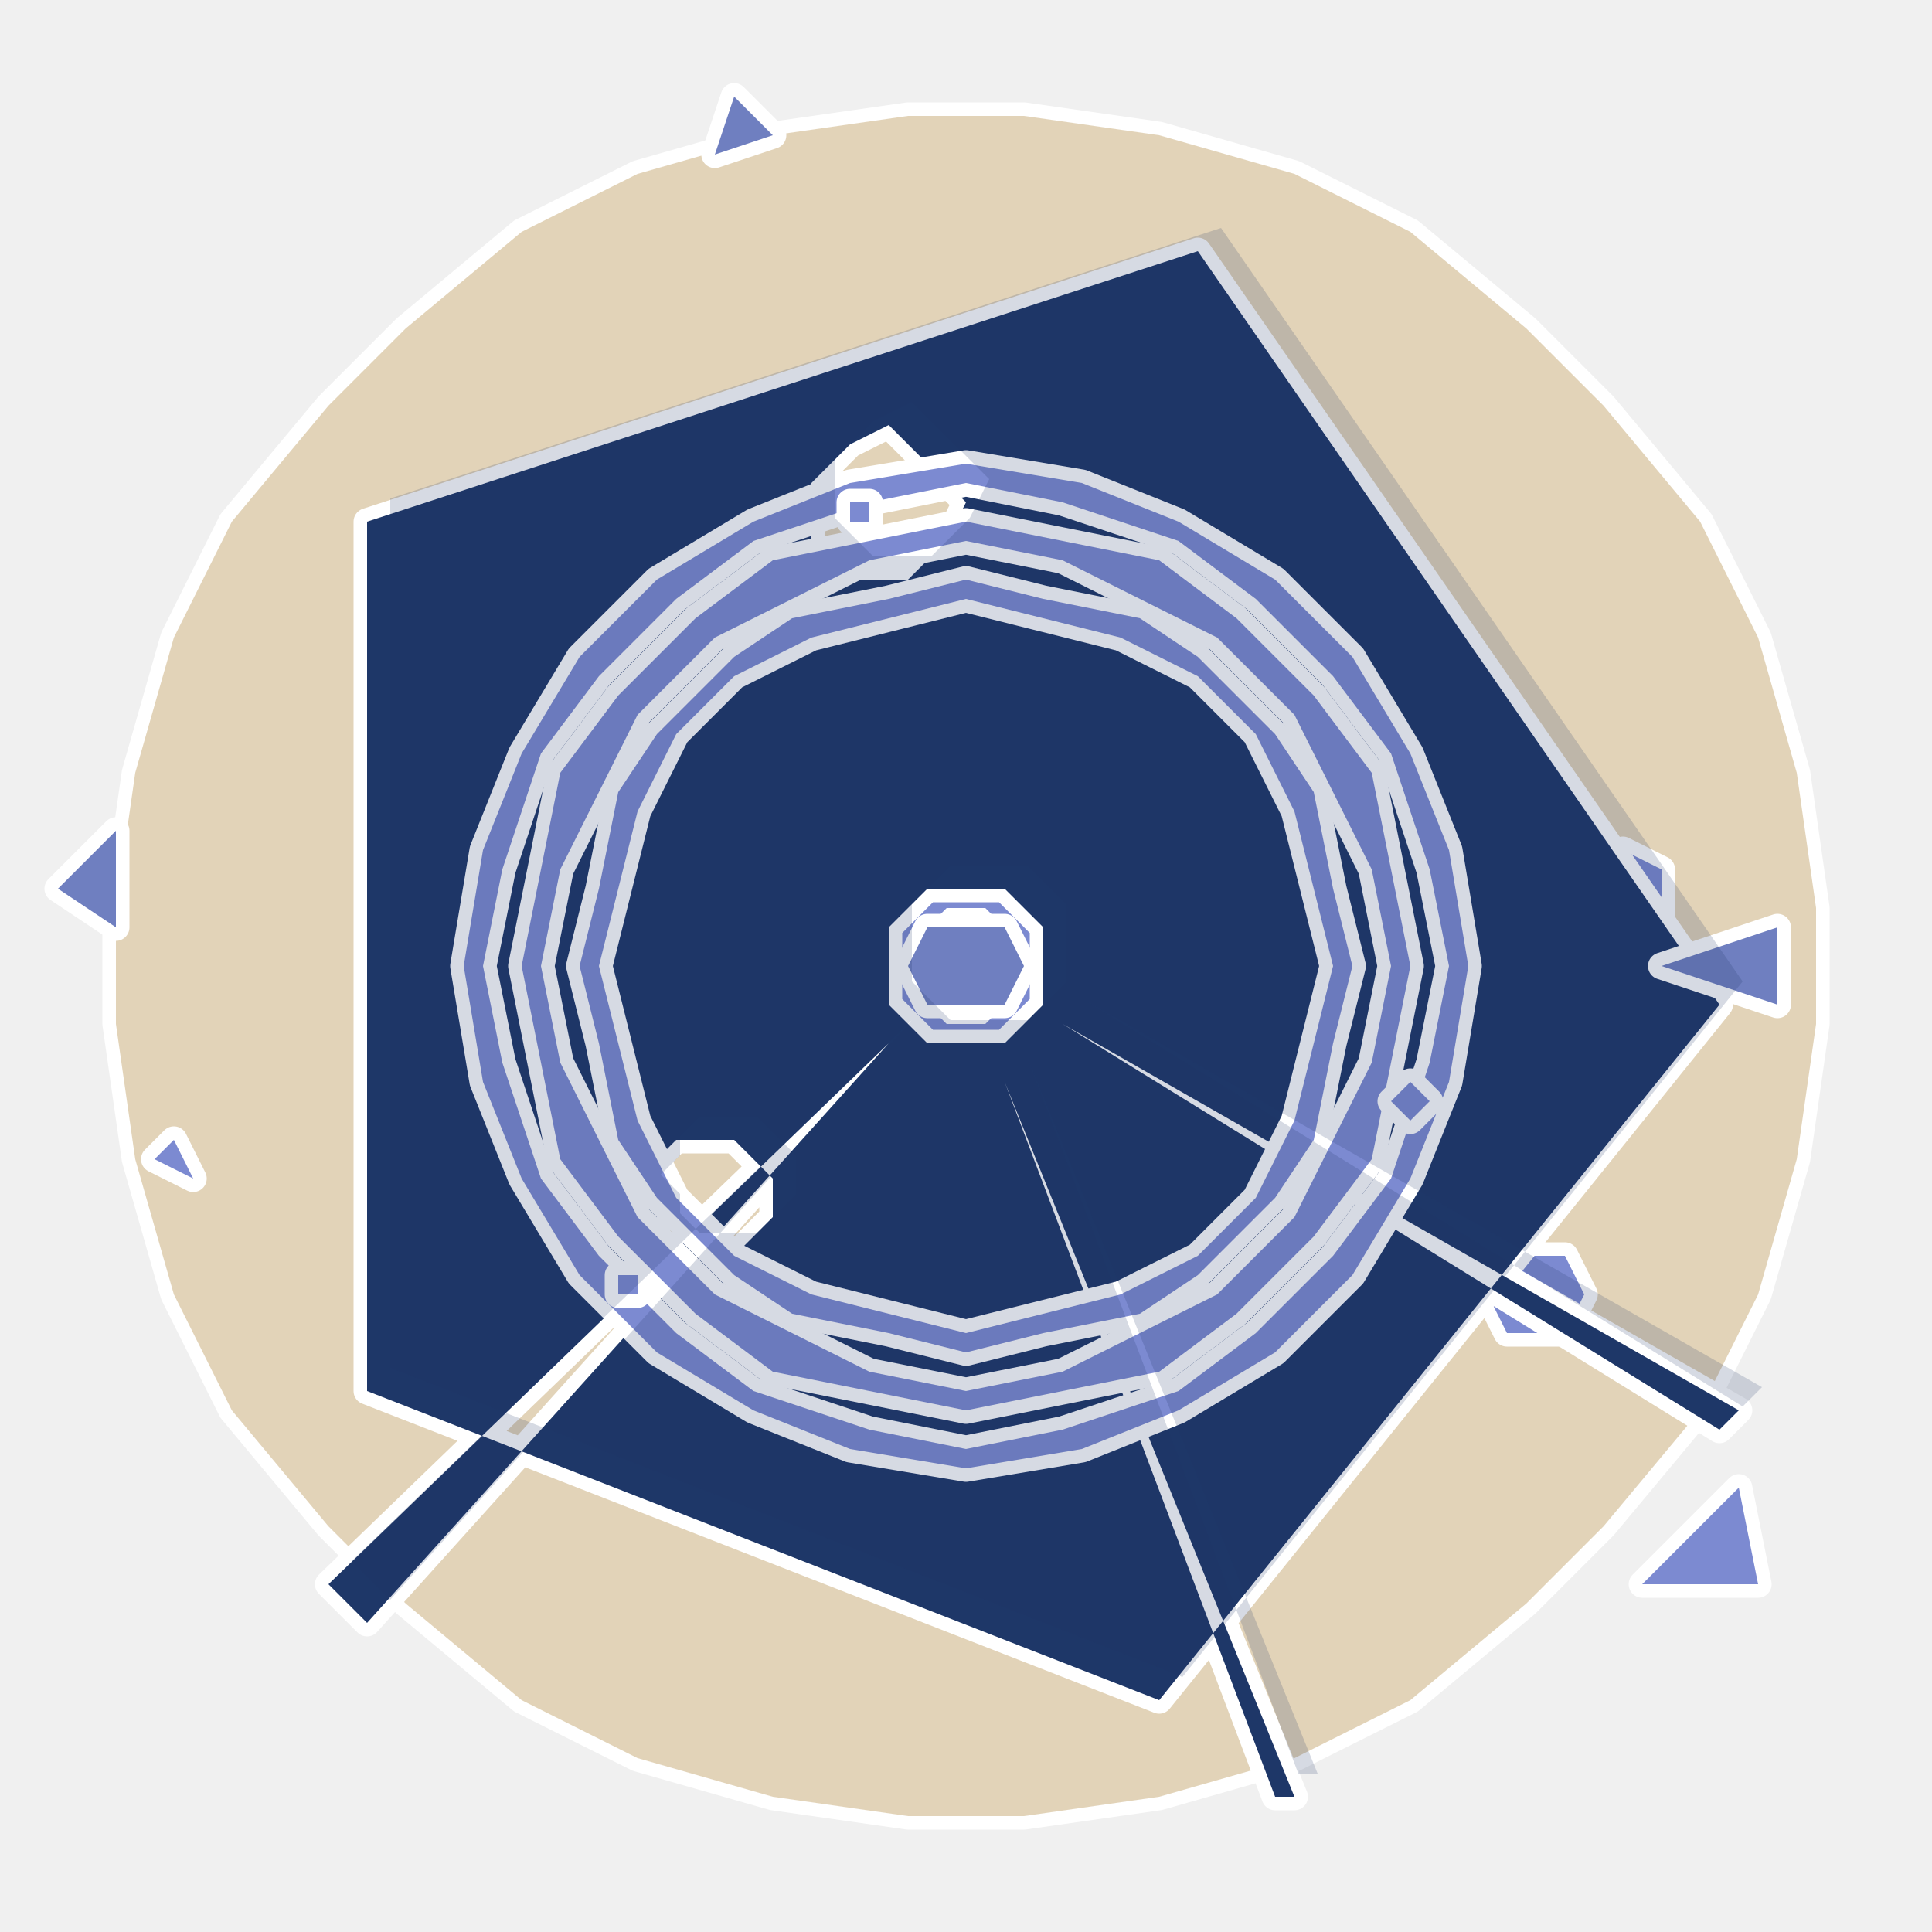
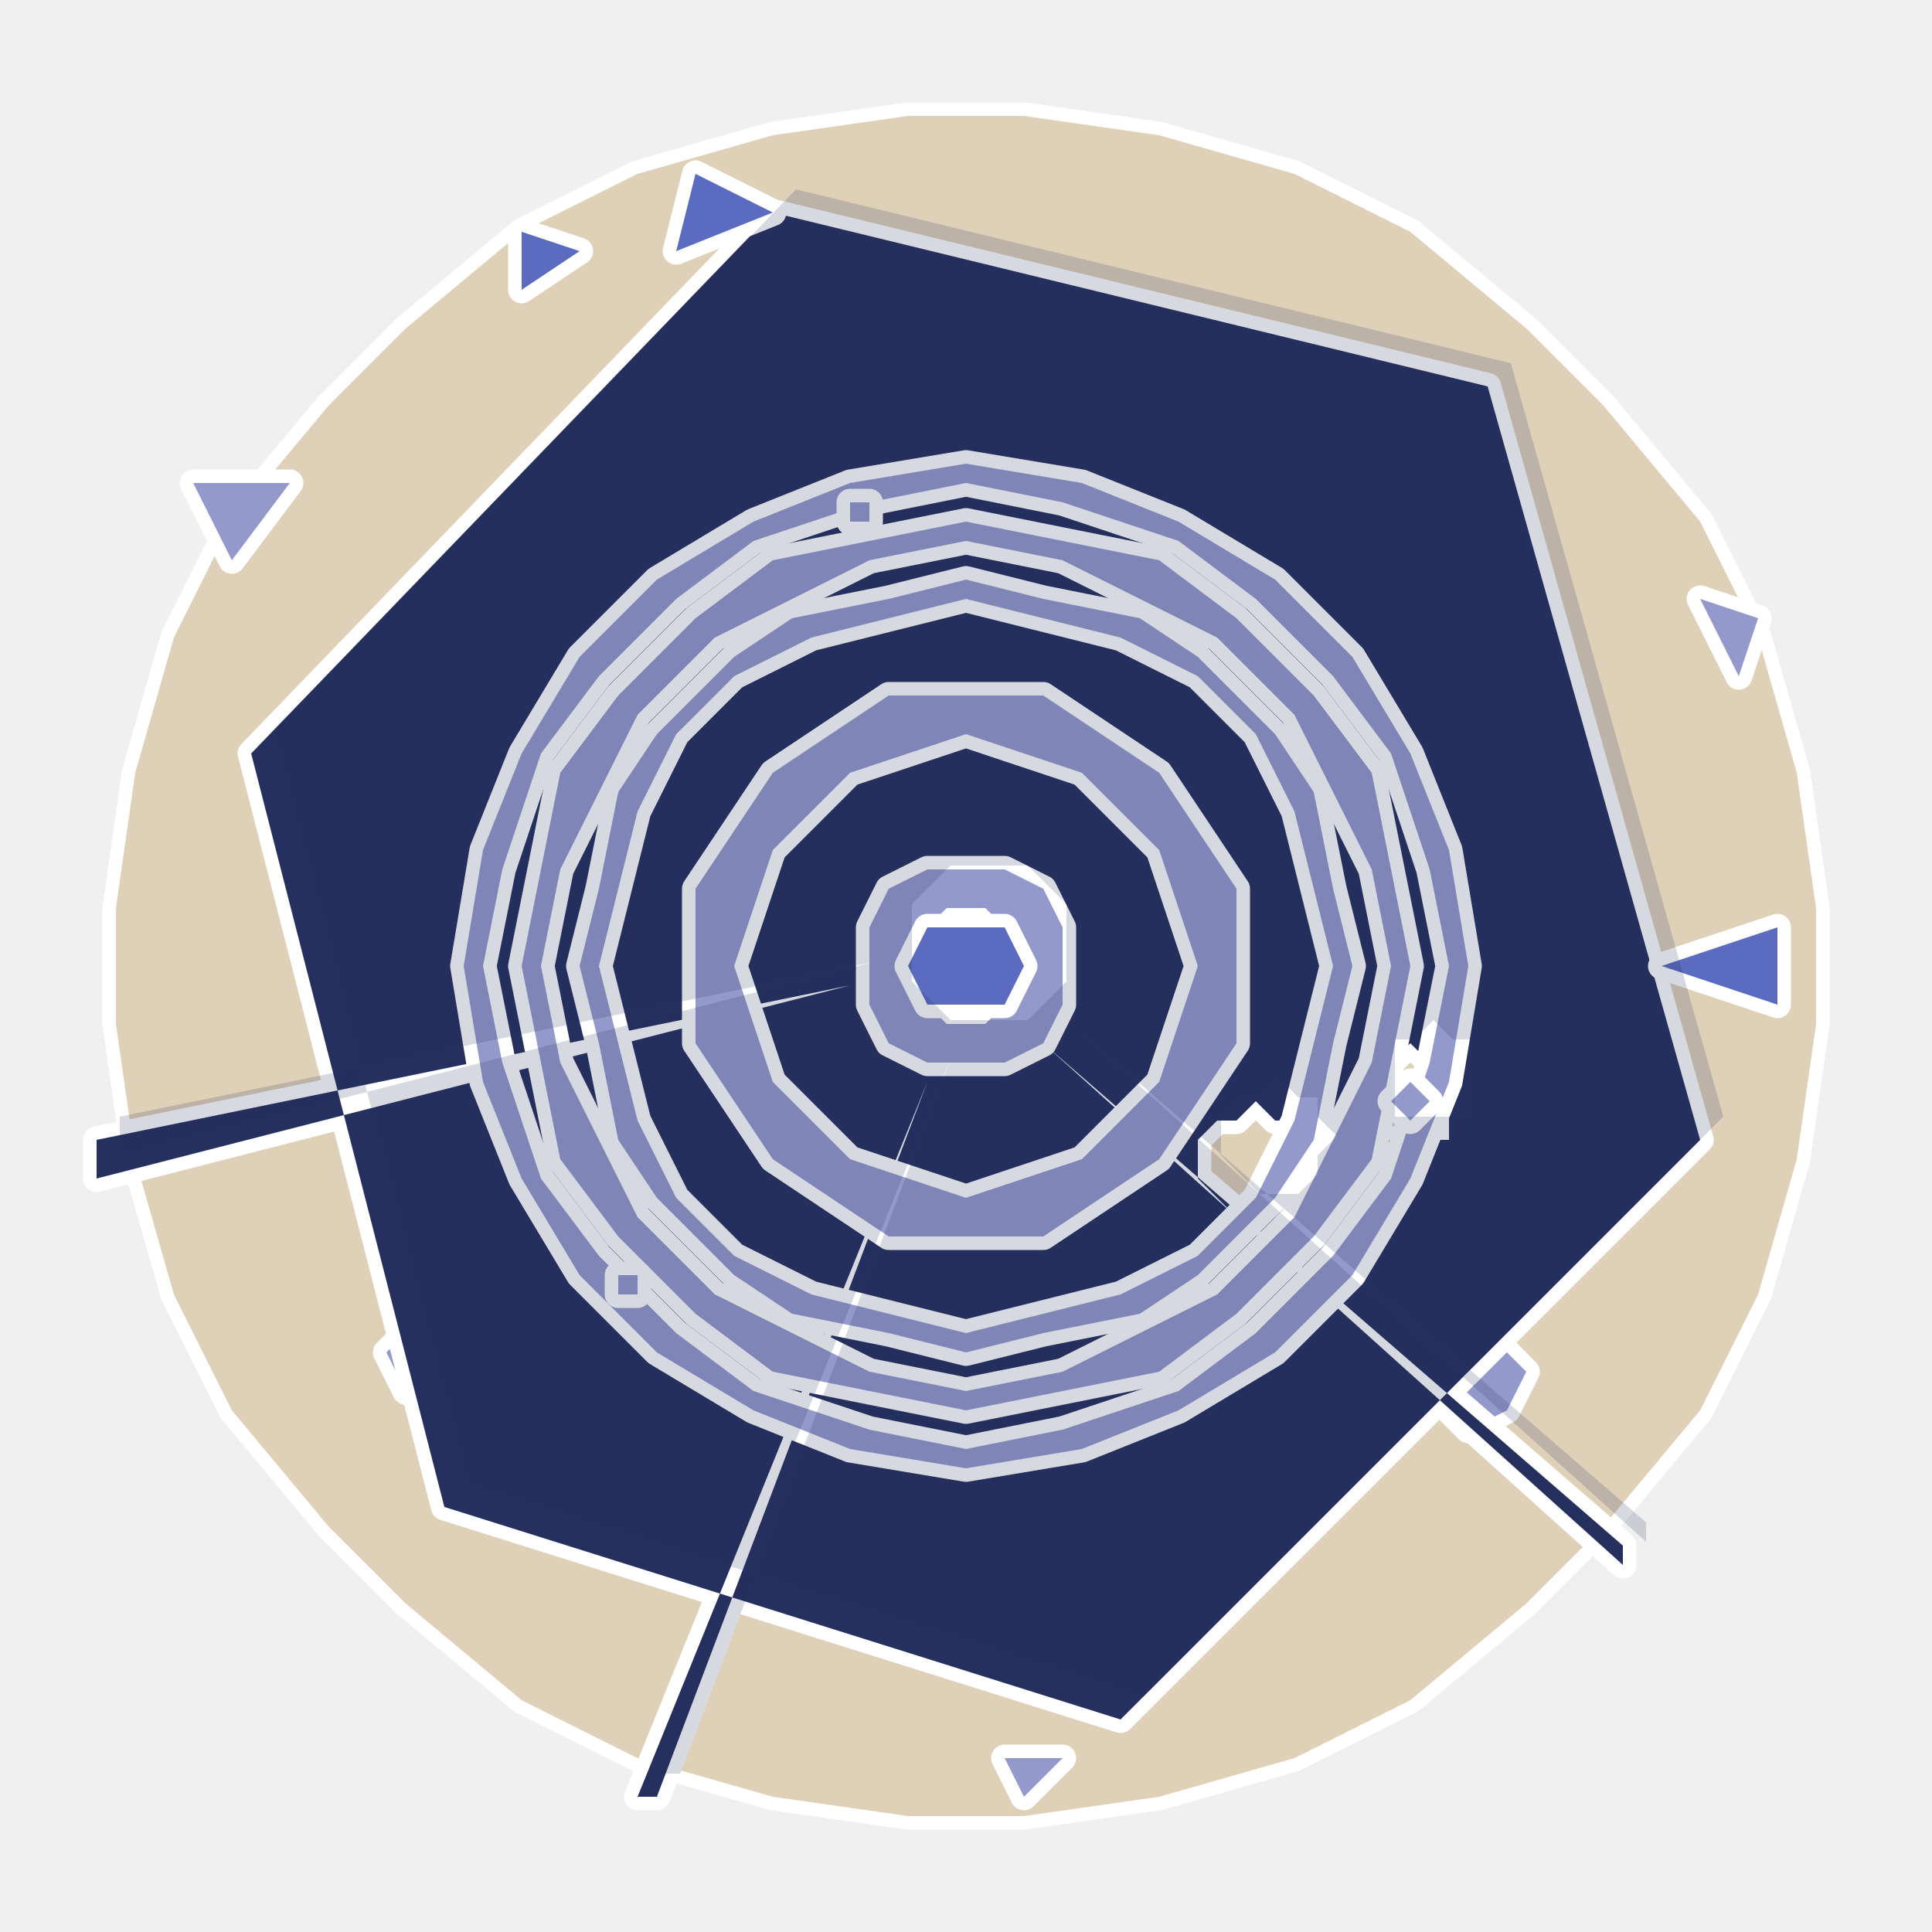
<svg xmlns="http://www.w3.org/2000/svg" viewBox="0 0 100 100" role="img" aria-label="@playform/ets-hook-dsh-convention-suggester - spike-star">
  <style>
		@media (prefers-reduced-motion: no-preference) {
			.ets-hook-dsh-convention-suggester-scene * { transform-box: view-box; transform-origin: 50% 50%; }
- 		.ets-hook-dsh-convention-suggester-counter { animation: ets-hook-dsh-convention-suggester-counter 28s linear -3s infinite; }
+ 		.ets-hook-dsh-convention-suggester-counter { animation: ets-hook-dsh-convention-suggester-counter 27s linear -3s infinite; }
		@keyframes ets-hook-dsh-convention-suggester-counter { to { transform: rotate(-360deg); } }
		.ets-hook-dsh-convention-suggester-breathe { animation: ets-hook-dsh-convention-suggester-breathe 8s ease-in-out -3s infinite; }
		@keyframes ets-hook-dsh-convention-suggester-breathe { 50% { transform: scale(1.06); opacity: 0.85; } }
- 		.ets-hook-dsh-convention-suggester-fire { animation: ets-hook-dsh-convention-suggester-fire 2.7s ease-in-out infinite; }
+ 		.ets-hook-dsh-convention-suggester-fire { animation: ets-hook-dsh-convention-suggester-fire 3.1s ease-in-out infinite; }
		@keyframes ets-hook-dsh-convention-suggester-fire { 0%, 100% { opacity: 0.35; } 50% { opacity: 1; } }
		.ets-hook-dsh-convention-suggester-twinkle { animation: ets-hook-dsh-convention-suggester-twinkle 6s ease-in-out -3s infinite; }
		@keyframes ets-hook-dsh-convention-suggester-twinkle { 0%, 100% { transform: scale(0.94); opacity: 0.4; } 50% { transform: scale(1.06); opacity: 1; } }
		.ets-hook-dsh-convention-suggester-trace { animation: ets-hook-dsh-convention-suggester-trace 6s ease-in-out -3s infinite; }
		@keyframes ets-hook-dsh-convention-suggester-trace { 0%, 100% { transform: translate(0, 0); opacity: 1; } 50% { transform: translate(1.4px, -1.4px); opacity: 0.35; } }
		}
	</style>
  <defs>
    <path id="ets-hook-dsh-convention-suggester-0" d="M91,67 L88,73 L83,79 L79,83 L73,88 L67,91 L60,93 L53,94 L47,94 L40,93 L33,91 L27,88 L21,83 L17,79 L12,73 L9,67 L7,60 L6,53 L6,47 L7,40 L9,33 L12,27 L17,21 L21,17 L27,12 L33,9 L40,7 L47,6 L53,6 L60,7 L67,9 L73,12 L79,17 L83,21 L88,27 L91,33 L93,40 L94,47 L94,53 L93,60 Z" />
-     <path id="ets-hook-dsh-convention-suggester-1" d="M82,67 L81,69 L79,69 L78,69 L77,67 L78,65 L79,65 L81,65 Z" />
-     <path id="ets-hook-dsh-convention-suggester-2" d="M86,46 L86,48 L84,49 L82,48 L81,46 L82,45 L84,44 L86,45 Z" />
-     <path id="ets-hook-dsh-convention-suggester-3" d="M64,50 L64,54 L62,57 L60,60 L57,62 L54,64 L50,64 L46,64 L43,62 L40,60 L38,57 L36,54 L36,50 L36,46 L38,43 L40,40 L43,38 L46,36 L50,36 L54,36 L57,38 L60,40 L62,43 L64,46 Z M62,50 L61,53 L60,56 L58,58 L56,60 L53,61 L50,62 L47,61 L44,60 L42,58 L40,56 L39,53 L38,50 L39,47 L40,44 L42,42 L44,40 L47,39 L50,38 L53,39 L56,40 L58,42 L60,44 L61,47 Z" />
-     <path id="ets-hook-dsh-convention-suggester-4" d="M55,50 L55,52 L54,54 L52,55 L50,55 L48,55 L46,54 L45,52 L45,50 L45,48 L46,46 L48,45 L50,45 L52,45 L54,46 L55,48 Z M53,50 L53,51 L52,52 L51,53 L50,53 L49,53 L48,52 L47,51 L47,50 L47,49 L48,48 L49,47 L50,47 L51,47 L52,48 L53,49 Z" />
-     <path id="ets-hook-dsh-convention-suggester-5" d="M89,52 L60,88 L19,72 L19,27 L62,13 Z M55,53 L90,73 L89,74 L55,53 Z M40,62 L40,63 L39,64 L38,65 L37,65 L35,65 L34,64 L34,63 L33,62 L34,61 L34,60 L35,59 L37,59 L38,59 L39,60 L40,61 Z M52,56 L67,93 L66,93 L52,56 Z M46,54 L19,84 L17,82 L46,54 Z M50,26 L49,28 L48,29 L47,30 L46,30 L44,30 L43,29 L42,28 L42,26 L42,25 L43,24 L44,23 L46,22 L47,23 L48,24 L49,25 Z M54,50 L54,52 L53,53 L52,54 L50,54 L48,54 L47,53 L46,52 L46,50 L46,48 L47,47 L48,46 L50,46 L52,46 L53,47 L54,48 Z" />
-     <path id="ets-hook-dsh-convention-suggester-6" d="M92,48 L86,50 L92,52 Z" />
-     <path id="ets-hook-dsh-convention-suggester-7" d="M70,50 L69,54 L68,59 L66,62 L62,66 L59,68 L54,69 L50,70 L46,69 L41,68 L38,66 L34,62 L32,59 L31,54 L30,50 L31,46 L32,41 L34,38 L38,34 L41,32 L46,31 L50,30 L54,31 L59,32 L62,34 L66,38 L68,41 L69,46 Z M69,50 L68,54 L67,58 L65,62 L62,65 L58,67 L54,68 L50,69 L46,68 L42,67 L38,65 L35,62 L33,58 L32,54 L31,50 L32,46 L33,42 L35,38 L38,35 L42,33 L46,32 L50,31 L54,32 L58,33 L62,35 L65,38 L67,42 L68,46 Z" />
-     <path id="ets-hook-dsh-convention-suggester-8" d="M73,50 L72,55 L71,60 L68,64 L64,68 L60,71 L55,72 L50,73 L45,72 L40,71 L36,68 L32,64 L29,60 L28,55 L27,50 L28,45 L29,40 L32,36 L36,32 L40,29 L45,28 L50,27 L55,28 L60,29 L64,32 L68,36 L71,40 L72,45 Z M72,50 L71,55 L69,59 L67,63 L63,67 L59,69 L55,71 L50,72 L45,71 L41,69 L37,67 L33,63 L31,59 L29,55 L28,50 L29,45 L31,41 L33,37 L37,33 L41,31 L45,29 L50,28 L55,29 L59,31 L63,33 L67,37 L69,41 L71,45 Z" />
-     <path id="ets-hook-dsh-convention-suggester-9" d="M76,50 L75,56 L73,61 L70,66 L66,70 L61,73 L56,75 L50,76 L44,75 L39,73 L34,70 L30,66 L27,61 L25,56 L24,50 L25,44 L27,39 L30,34 L34,30 L39,27 L44,25 L50,24 L56,25 L61,27 L66,30 L70,34 L73,39 L75,44 Z M75,50 L74,55 L72,61 L69,65 L65,69 L61,72 L55,74 L50,75 L45,74 L39,72 L35,69 L31,65 L28,61 L26,55 L25,50 L26,45 L28,39 L31,35 L35,31 L39,28 L45,26 L50,25 L55,26 L61,28 L65,31 L69,35 L72,39 L74,45 Z" />
-     <path id="ets-hook-dsh-convention-suggester-10" d="M74,57 L73,58 L73,58 L72,57 L73,56 L73,56 Z" />
-     <path id="ets-hook-dsh-convention-suggester-11" d="M33,66 L33,67 L32,67 L32,66 L32,66 L33,66 Z" />
-     <path id="ets-hook-dsh-convention-suggester-12" d="M45,27 L45,27 L44,27 L44,27 L44,26 L45,26 Z" />
-     <path id="ets-hook-dsh-convention-suggester-13" d="M90,77 L91,82 L85,82 Z" />
-     <path id="ets-hook-dsh-convention-suggester-14" d="M37,8 L38,5 L40,7 Z" />
-     <path id="ets-hook-dsh-convention-suggester-15" d="M10,61 L8,60 L9,59 Z" />
-     <path id="ets-hook-dsh-convention-suggester-16" d="M6,48 L3,46 L6,43 Z" />
-     <path id="ets-hook-dsh-convention-suggester-17" d="M53,50 L52,52 L51,52 L49,52 L48,52 L47,50 L48,48 L49,48 L51,48 L52,48 Z" />
+     <path id="ets-hook-dsh-convention-suggester-1" d="M74,24 L74,26 L72,26 L70,26 L69,24 L70,22 L72,22 L74,22 Z" />
+     <path id="ets-hook-dsh-convention-suggester-2" d="M79,71 L78,73 L76,74 L75,73 L74,71 L75,70 L76,69 L78,70 Z" />
+     <path id="ets-hook-dsh-convention-suggester-3" d="M25,70 L25,72 L23,73 L21,72 L20,70 L21,69 L23,68 L25,69 Z" />
+     <path id="ets-hook-dsh-convention-suggester-4" d="M88,59 L58,89 L23,78 L13,39 L40,11 L77,20 Z M54,54 L84,80 L84,81 L54,54 Z M68,60 L67,61 L67,62 L66,63 L65,63 L64,63 L63,62 L62,61 L62,60 L62,59 L63,58 L64,58 L65,57 L66,58 L67,58 L67,59 Z M48,56 L34,93 L33,93 L48,56 Z M44,51 L5,61 L5,59 L44,51 Z M75,57 L75,58 L75,59 L74,59 L73,59 L72,59 L71,59 L71,58 L71,57 L71,56 L71,55 L72,55 L73,54 L74,55 L75,55 L75,56 Z M54,50 L54,52 L53,53 L52,54 L50,54 L48,54 L47,53 L46,52 L46,50 L46,48 L47,47 L48,46 L50,46 L52,46 L53,47 L54,48 Z" />
+     <path id="ets-hook-dsh-convention-suggester-5" d="M64,50 L64,54 L62,57 L60,60 L57,62 L54,64 L50,64 L46,64 L43,62 L40,60 L38,57 L36,54 L36,50 L36,46 L38,43 L40,40 L43,38 L46,36 L50,36 L54,36 L57,38 L60,40 L62,43 L64,46 Z M62,50 L61,53 L60,56 L58,58 L56,60 L53,61 L50,62 L47,61 L44,60 L42,58 L40,56 L39,53 L38,50 L39,47 L40,44 L42,42 L44,40 L47,39 L50,38 L53,39 L56,40 L58,42 L60,44 L61,47 Z" />
+     <path id="ets-hook-dsh-convention-suggester-6" d="M55,50 L55,52 L54,54 L52,55 L50,55 L48,55 L46,54 L45,52 L45,50 L45,48 L46,46 L48,45 L50,45 L52,45 L54,46 L55,48 Z M53,50 L53,51 L52,52 L51,53 L50,53 L49,53 L48,52 L47,51 L47,50 L47,49 L48,48 L49,47 L50,47 L51,47 L52,48 L53,49 Z" />
+     <path id="ets-hook-dsh-convention-suggester-7" d="M92,48 L86,50 L92,52 Z" />
+     <path id="ets-hook-dsh-convention-suggester-8" d="M70,50 L69,54 L68,59 L66,62 L62,66 L59,68 L54,69 L50,70 L46,69 L41,68 L38,66 L34,62 L32,59 L31,54 L30,50 L31,46 L32,41 L34,38 L38,34 L41,32 L46,31 L50,30 L54,31 L59,32 L62,34 L66,38 L68,41 L69,46 Z M69,50 L68,54 L67,58 L65,62 L62,65 L58,67 L54,68 L50,69 L46,68 L42,67 L38,65 L35,62 L33,58 L32,54 L31,50 L32,46 L33,42 L35,38 L38,35 L42,33 L46,32 L50,31 L54,32 L58,33 L62,35 L65,38 L67,42 L68,46 Z" />
+     <path id="ets-hook-dsh-convention-suggester-9" d="M73,50 L72,55 L71,60 L68,64 L64,68 L60,71 L55,72 L50,73 L45,72 L40,71 L36,68 L32,64 L29,60 L28,55 L27,50 L28,45 L29,40 L32,36 L36,32 L40,29 L45,28 L50,27 L55,28 L60,29 L64,32 L68,36 L71,40 L72,45 Z M72,50 L71,55 L69,59 L67,63 L63,67 L59,69 L55,71 L50,72 L45,71 L41,69 L37,67 L33,63 L31,59 L29,55 L28,50 L29,45 L31,41 L33,37 L37,33 L41,31 L45,29 L50,28 L55,29 L59,31 L63,33 L67,37 L69,41 L71,45 Z" />
+     <path id="ets-hook-dsh-convention-suggester-10" d="M76,50 L75,56 L73,61 L70,66 L66,70 L61,73 L56,75 L50,76 L44,75 L39,73 L34,70 L30,66 L27,61 L25,56 L24,50 L25,44 L27,39 L30,34 L34,30 L39,27 L44,25 L50,24 L56,25 L61,27 L66,30 L70,34 L73,39 L75,44 Z M75,50 L74,55 L72,61 L69,65 L65,69 L61,72 L55,74 L50,75 L45,74 L39,72 L35,69 L31,65 L28,61 L26,55 L25,50 L26,45 L28,39 L31,35 L35,31 L39,28 L45,26 L50,25 L55,26 L61,28 L65,31 L69,35 L72,39 L74,45 Z" />
+     <path id="ets-hook-dsh-convention-suggester-11" d="M74,57 L73,58 L73,58 L72,57 L73,56 L73,56 Z" />
+     <path id="ets-hook-dsh-convention-suggester-12" d="M33,66 L33,67 L32,67 L32,66 L32,66 L33,66 Z" />
+     <path id="ets-hook-dsh-convention-suggester-13" d="M45,27 L45,27 L44,27 L44,27 L44,26 L45,26 Z" />
+     <path id="ets-hook-dsh-convention-suggester-14" d="M12,29 L10,25 L15,25 Z" />
+     <path id="ets-hook-dsh-convention-suggester-15" d="M35,13 L36,9 L40,11 Z" />
+     <path id="ets-hook-dsh-convention-suggester-16" d="M88,31 L91,32 L90,35 Z" />
+     <path id="ets-hook-dsh-convention-suggester-17" d="M27,15 L27,12 L30,13 Z" />
+     <path id="ets-hook-dsh-convention-suggester-18" d="M55,91 L53,93 L52,91 Z" />
+     <path id="ets-hook-dsh-convention-suggester-19" d="M53,50 L52,52 L51,52 L49,52 L48,52 L47,50 L48,48 L49,48 L51,48 L52,48 Z" />
  </defs>
  <g class="ets-hook-dsh-convention-suggester-scene">
-     <g fill="#E2D3B8" fill-opacity="1" fill-rule="evenodd" stroke="#ffffff" stroke-width="1.4" stroke-linejoin="round" paint-order="stroke fill">
+     <g fill="#DFD0B8" fill-opacity="1" fill-rule="evenodd" stroke="#ffffff" stroke-width="1.4" stroke-linejoin="round" paint-order="stroke fill">
      <use class="ets-hook-dsh-convention-suggester-breathe" href="#ets-hook-dsh-convention-suggester-0" />
    </g>
-     <g fill="#7C8AD1" fill-opacity="1" fill-rule="evenodd" stroke="#ffffff" stroke-width="1.4" stroke-linejoin="round" paint-order="stroke fill">
+     <g fill="#9499CB" fill-opacity="1" fill-rule="evenodd" stroke="#ffffff" stroke-width="1.4" stroke-linejoin="round" paint-order="stroke fill">
      <use class="ets-hook-dsh-convention-suggester-fire" style="animation-delay:-3.00s" href="#ets-hook-dsh-convention-suggester-1" />
      <use class="ets-hook-dsh-convention-suggester-fire" style="animation-delay:-3.18s" href="#ets-hook-dsh-convention-suggester-2" />
-       <use class="ets-hook-dsh-convention-suggester-breathe" href="#ets-hook-dsh-convention-suggester-3" />
-       <use class="ets-hook-dsh-convention-suggester-breathe" href="#ets-hook-dsh-convention-suggester-4" />
+       <use class="ets-hook-dsh-convention-suggester-fire" style="animation-delay:-3.36s" href="#ets-hook-dsh-convention-suggester-3" />
    </g>
-     <g fill="#1E3768" fill-opacity="1" fill-rule="evenodd" stroke="#ffffff" stroke-width="1.4" stroke-linejoin="round" paint-order="stroke fill">
-       <use href="#ets-hook-dsh-convention-suggester-5" />
+     <g fill="#26305E" fill-opacity="1" fill-rule="evenodd" stroke="#ffffff" stroke-width="1.4" stroke-linejoin="round" paint-order="stroke fill">
+       <use href="#ets-hook-dsh-convention-suggester-4" />
    </g>
-     <g fill="#6F7FC0" fill-opacity="1" fill-rule="evenodd" stroke="#ffffff" stroke-width="1.4" stroke-linejoin="round" paint-order="stroke fill">
-       <use class="ets-hook-dsh-convention-suggester-fire" style="animation-delay:-3.36s" href="#ets-hook-dsh-convention-suggester-6" />
+     <g fill="#9499CB" fill-opacity="1" fill-rule="evenodd" stroke="#ffffff" stroke-width="1.4" stroke-linejoin="round" paint-order="stroke fill">
+       <use class="ets-hook-dsh-convention-suggester-breathe" href="#ets-hook-dsh-convention-suggester-5" />
+       <use class="ets-hook-dsh-convention-suggester-breathe" href="#ets-hook-dsh-convention-suggester-6" />
    </g>
-     <g fill="#7C8AD1" fill-opacity="1" fill-rule="evenodd" stroke="#ffffff" stroke-width="1.4" stroke-linejoin="round" paint-order="stroke fill">
-       <use class="ets-hook-dsh-convention-suggester-breathe" href="#ets-hook-dsh-convention-suggester-7" />
+     <g fill="#5B6BC0" fill-opacity="1" fill-rule="evenodd" stroke="#ffffff" stroke-width="1.4" stroke-linejoin="round" paint-order="stroke fill">
+       <use class="ets-hook-dsh-convention-suggester-fire" style="animation-delay:-3.54s" href="#ets-hook-dsh-convention-suggester-7" />
+     </g>
+     <g fill="#9499CB" fill-opacity="1" fill-rule="evenodd" stroke="#ffffff" stroke-width="1.4" stroke-linejoin="round" paint-order="stroke fill">
      <use class="ets-hook-dsh-convention-suggester-breathe" href="#ets-hook-dsh-convention-suggester-8" />
      <use class="ets-hook-dsh-convention-suggester-breathe" href="#ets-hook-dsh-convention-suggester-9" />
-       <use class="ets-hook-dsh-convention-suggester-counter" href="#ets-hook-dsh-convention-suggester-10" />
+       <use class="ets-hook-dsh-convention-suggester-breathe" href="#ets-hook-dsh-convention-suggester-10" />
      <use class="ets-hook-dsh-convention-suggester-counter" href="#ets-hook-dsh-convention-suggester-11" />
      <use class="ets-hook-dsh-convention-suggester-counter" href="#ets-hook-dsh-convention-suggester-12" />
-       <use class="ets-hook-dsh-convention-suggester-twinkle" href="#ets-hook-dsh-convention-suggester-13" />
-     </g>
-     <g fill="#6F7FC0" fill-opacity="1" fill-rule="evenodd" stroke="#ffffff" stroke-width="1.4" stroke-linejoin="round" paint-order="stroke fill">
+       <use class="ets-hook-dsh-convention-suggester-counter" href="#ets-hook-dsh-convention-suggester-13" />
      <use class="ets-hook-dsh-convention-suggester-twinkle" href="#ets-hook-dsh-convention-suggester-14" />
    </g>
-     <g fill="#7C8AD1" fill-opacity="1" fill-rule="evenodd" stroke="#ffffff" stroke-width="1.4" stroke-linejoin="round" paint-order="stroke fill">
+     <g fill="#5B6BC0" fill-opacity="1" fill-rule="evenodd" stroke="#ffffff" stroke-width="1.4" stroke-linejoin="round" paint-order="stroke fill">
      <use class="ets-hook-dsh-convention-suggester-twinkle" href="#ets-hook-dsh-convention-suggester-15" />
    </g>
-     <g fill="#6F7FC0" fill-opacity="1" fill-rule="evenodd" stroke="#ffffff" stroke-width="1.4" stroke-linejoin="round" paint-order="stroke fill">
+     <g fill="#9499CB" fill-opacity="1" fill-rule="evenodd" stroke="#ffffff" stroke-width="1.4" stroke-linejoin="round" paint-order="stroke fill">
      <use class="ets-hook-dsh-convention-suggester-twinkle" href="#ets-hook-dsh-convention-suggester-16" />
-       <use class="ets-hook-dsh-convention-suggester-breathe" href="#ets-hook-dsh-convention-suggester-17" />
    </g>
-     <g class="ets-hook-dsh-convention-suggester-trace" fill="#1E3768" fill-opacity="0.18" fill-rule="evenodd" stroke="none">
+     <g fill="#5B6BC0" fill-opacity="1" fill-rule="evenodd" stroke="#ffffff" stroke-width="1.4" stroke-linejoin="round" paint-order="stroke fill">
+       <use class="ets-hook-dsh-convention-suggester-twinkle" href="#ets-hook-dsh-convention-suggester-17" />
+     </g>
+     <g fill="#9499CB" fill-opacity="1" fill-rule="evenodd" stroke="#ffffff" stroke-width="1.4" stroke-linejoin="round" paint-order="stroke fill">
+       <use class="ets-hook-dsh-convention-suggester-twinkle" href="#ets-hook-dsh-convention-suggester-18" />
+     </g>
+     <g fill="#5B6BC0" fill-opacity="1" fill-rule="evenodd" stroke="#ffffff" stroke-width="1.4" stroke-linejoin="round" paint-order="stroke fill">
+       <use class="ets-hook-dsh-convention-suggester-breathe" href="#ets-hook-dsh-convention-suggester-19" />
+     </g>
+     <g class="ets-hook-dsh-convention-suggester-trace" fill="#26305E" fill-opacity="0.18" fill-rule="evenodd" stroke="none">
      <g transform="translate(1.2,-1.2)">
-         <use href="#ets-hook-dsh-convention-suggester-5" />
+         <use href="#ets-hook-dsh-convention-suggester-4" />
      </g>
    </g>
  </g>
</svg>
